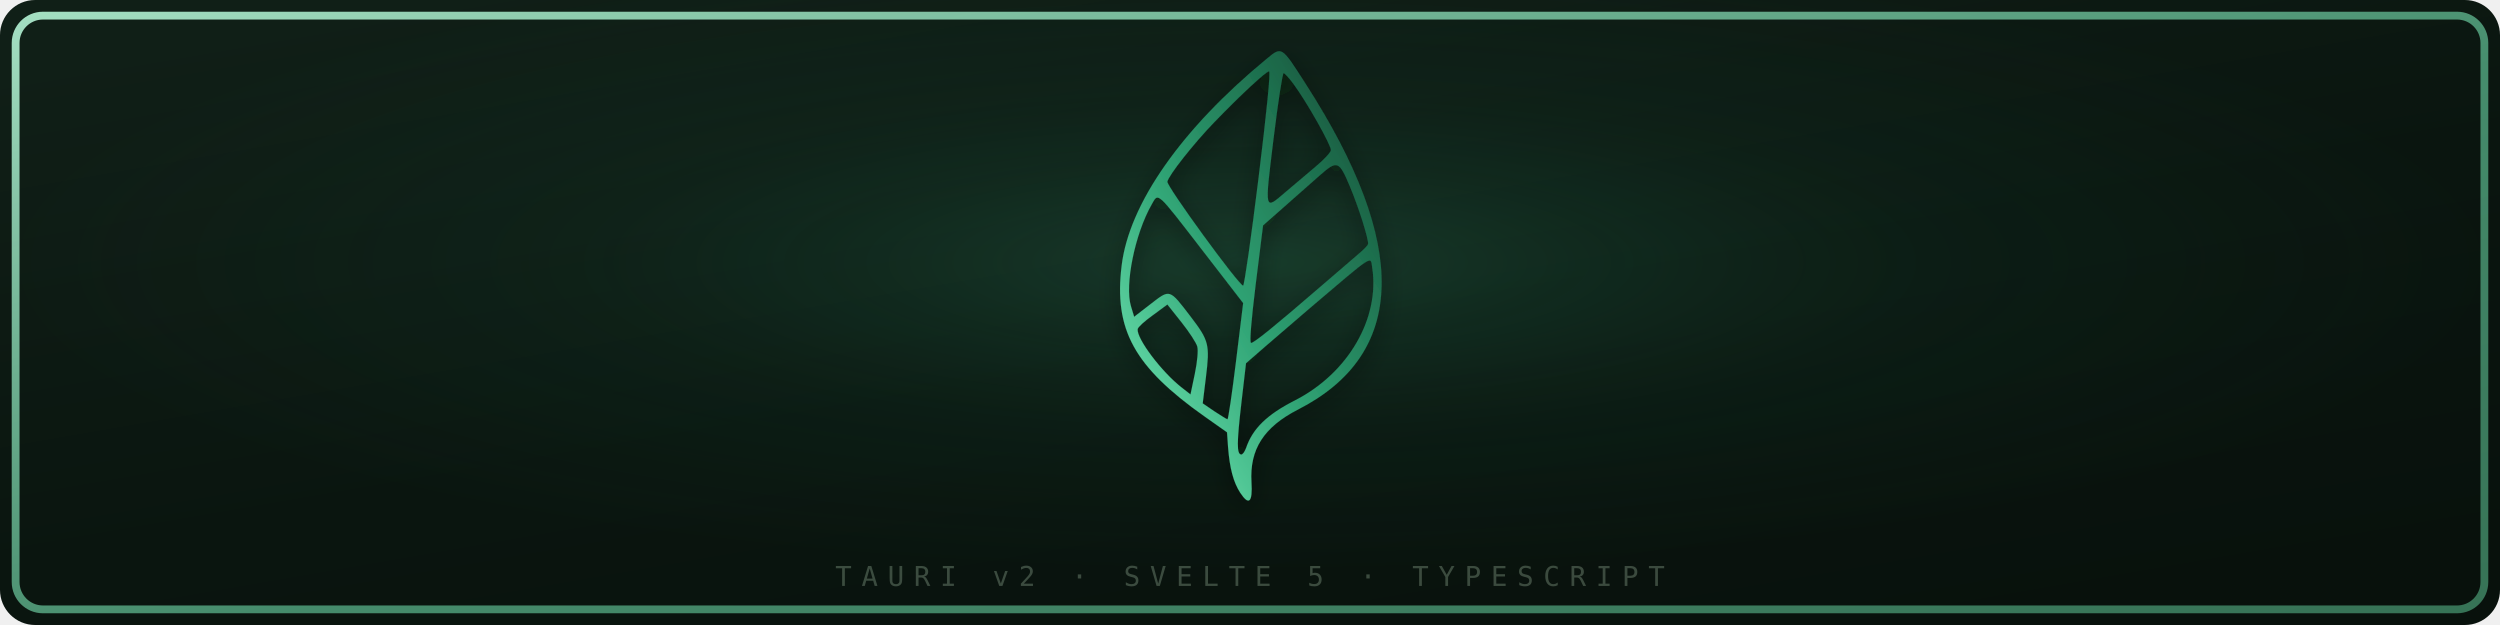
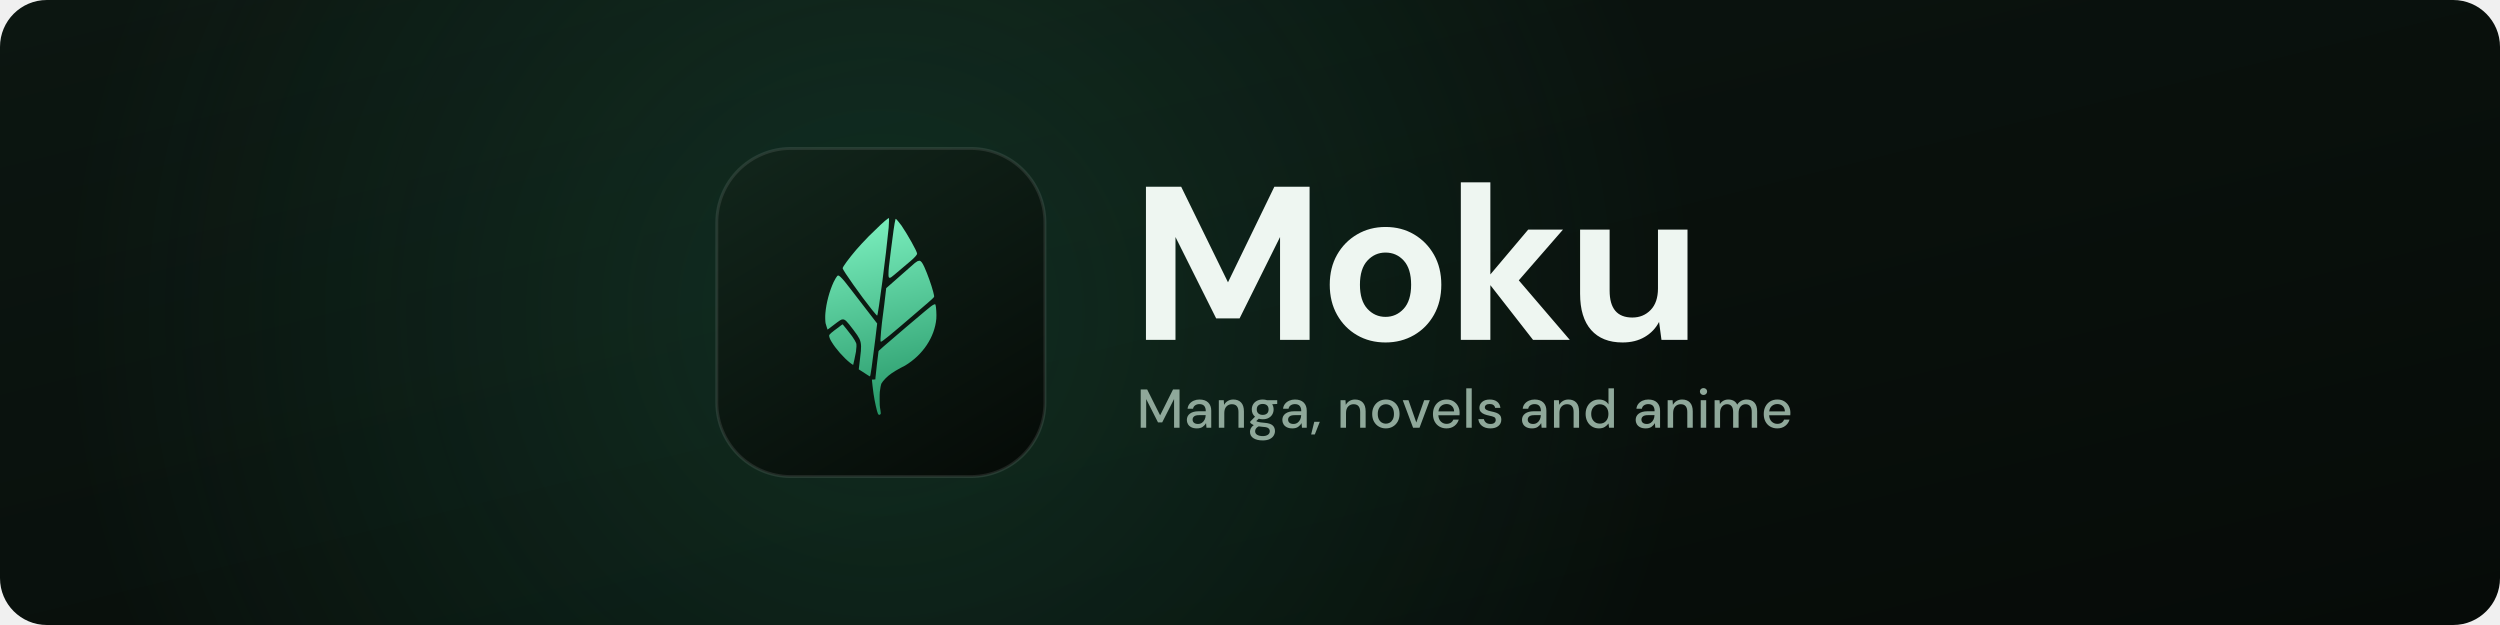
- <svg xmlns="http://www.w3.org/2000/svg" viewBox="0 0 1280 320" width="1280" height="320">
+ <svg xmlns="http://www.w3.org/2000/svg" width="1280" height="320">
  <defs>
-     <linearGradient id="bgGrad" x1="15%" y1="0%" x2="85%" y2="100%">
-       <stop offset="0%" stop-color="#101f17" />
-       <stop offset="55%" stop-color="#0a150f" />
-       <stop offset="100%" stop-color="#08110c" />
+     <linearGradient id="bannerBg" x1="0" y1="0" x2="1" y2="1" gradientUnits="userSpaceOnUse" gradientTransform="matrix(1280 0 0 320 0 0)">
+       <stop offset="0" stop-color="#0c1611" />
+       <stop offset="1" stop-color="#060b08" />
    </linearGradient>
-     <radialGradient id="heroGlow" cx="50%" cy="42%" r="50%">
-       <stop offset="0%" stop-color="#3fae7f" stop-opacity="0.24" />
-       <stop offset="55%" stop-color="#1f6b4c" stop-opacity="0.09" />
-       <stop offset="100%" stop-color="#1f6b4c" stop-opacity="0" />
+     <linearGradient id="iconGround" x1="0.2" y1="0" x2="0.8" y2="1" gradientUnits="userSpaceOnUse" gradientTransform="matrix(168 0 0 168 367 76)">
+       <stop offset="0" stop-color="#11241a" />
+       <stop offset="1" stop-color="#060c08" />
+     </linearGradient>
+     <linearGradient id="iconLeaf" x1="887" y1="1591" x2="1158" y2="393" gradientUnits="userSpaceOnUse">
+       <stop offset="0" stop-color="#7cf0bf" />
+       <stop offset="1" stop-color="#249566" />
+     </linearGradient>
+     <radialGradient id="bannerGlow" cx="451" cy="160" r="420" fx="451" fy="160" gradientUnits="userSpaceOnUse">
+       <stop offset="0" stop-color="#2fa374" stop-opacity="0.2" />
+       <stop offset="1" stop-color="#2fa374" stop-opacity="0" />
    </radialGradient>
-     <linearGradient id="leafGloss" x1="15%" y1="5%" x2="85%" y2="100%">
-       <stop offset="0%" stop-color="#6fe6b3" />
-       <stop offset="42%" stop-color="#2fa374" />
-       <stop offset="100%" stop-color="#124a33" />
-     </linearGradient>
-     <radialGradient id="leafHighlight" cx="32%" cy="20%" r="60%">
-       <stop offset="0%" stop-color="#ffffff" stop-opacity="0.6" />
-       <stop offset="40%" stop-color="#ffffff" stop-opacity="0.14" />
-       <stop offset="100%" stop-color="#ffffff" stop-opacity="0" />
-     </radialGradient>
-     <linearGradient id="leafRim" x1="0%" y1="0%" x2="100%" y2="100%">
-       <stop offset="0%" stop-color="#bdffdf" stop-opacity="0.85" />
-       <stop offset="100%" stop-color="#0a3324" stop-opacity="0" />
-     </linearGradient>
-     <linearGradient id="cardOutline" x1="0%" y1="0%" x2="100%" y2="100%">
-       <stop offset="0%" stop-color="#bdffdf" stop-opacity="0.85" />
-       <stop offset="55%" stop-color="#5fbf94" stop-opacity="0.7" />
-       <stop offset="100%" stop-color="#4fa77e" stop-opacity="0.65" />
-     </linearGradient>
-     <clipPath id="roundedBounds">
-       <rect width="1280" height="320" rx="18" ry="18" />
+     <clipPath id="bannerShape">
+       <path fill="#000000" stroke="none" d="M 24 0 L 1256 0 C 1269.255 0 1280 10.745 1280 24 L 1280 296 C 1280 309.255 1269.255 320 1256 320 L 24 320 C 10.745 320 0 309.255 0 296 L 0 24 C -0 10.745 10.745 0 24 0 Z" />
    </clipPath>
-     <clipPath id="leafClipBanner">
-       <g transform="translate(640,148) rotate(7) scale(0.065,-0.065) translate(-5000,-4800)">
-         <path d="M4908 6615 c-597 -629 -935 -1264 -934 -1755 0 -508 195 -778 790         -1098 l194 -104 22 -114 c33 -164 76 -271 140 -347 80 -94 106 -62 77 94 -47         255 43 443 294 613 797 539 714 1392 -250 2551 -230 278 -224 275 -333 160z         m52 -945 c0 -472 -8 -850 -17 -850 -36 0 -693 703 -692 740 2 48 167 321 309         509 175 233 359 451 380 451 13 0 20 -304 20 -850z m183 775 c120 -126 357         -447 356 -482 0 -18 -47 -83 -105 -144 -57 -61 -151 -163 -208 -225 -151 -166         -146 -180 -146 406 0 286 7 520 16 520 9 0 48 -34 87 -75z m541 -750 c86 -150         196 -391 196 -430 0 -8 -25 -42 -55 -75 -31 -33 -149 -163 -264 -290 -339         -374 -480 -520 -501 -520 -13 0 -20 167 -20 465 l1 465 151 170 c83 94 193         217 244 275 122 138 137 135 248 -60z m-1098 -633 l374 -378 0 -462 c0 -254         -5 -462 -11 -462 -6 0 -55 23 -110 50 l-99 51 0 208 c0 259 -11 288 -176 457         -196 200 -188 199 -326 62 l-117 -116 -35 79 c-71 161 -39 569 64 816 42 100         20 116 436 -305z m1349 23 c109 -390 -87 -848 -475 -1111 -207 -139 -305 -262         -338 -420 -7 -31 -21 -56 -32 -56 -36 -1 -46 86 -48 405 l-2 313 123 137 c68         75 214 236 325 357 454 493 421 466 447 375z m-1292 -785 c12 -29 15 -118 7         -215 l-14 -166 -73 44 c-174 104 -403 341 -403 416 0 15 47 70 105 123 l104         98 127 -125 c70 -69 136 -147 147 -175z" />
-       </g>
-     </clipPath>
-     <filter id="leafShadowBanner" x="-60%" y="-60%" width="220%" height="220%">
-       <feDropShadow dx="0" dy="4" stdDeviation="6" flood-color="#02120b" flood-opacity="0.4" />
-     </filter>
  </defs>
-   <g clip-path="url(#roundedBounds)">
-     <rect width="1280" height="320" fill="url(#bgGrad)" />
-     <rect width="1280" height="320" fill="url(#heroGlow)" />
-     <g filter="url(#leafShadowBanner)">
-       <g transform="translate(640,148) rotate(7) scale(0.065,-0.065) translate(-5000,-4800)" fill="url(#leafGloss)" stroke="none">
-         <path d="M4908 6615 c-597 -629 -935 -1264 -934 -1755 0 -508 195 -778 790         -1098 l194 -104 22 -114 c33 -164 76 -271 140 -347 80 -94 106 -62 77 94 -47         255 43 443 294 613 797 539 714 1392 -250 2551 -230 278 -224 275 -333 160z         m52 -945 c0 -472 -8 -850 -17 -850 -36 0 -693 703 -692 740 2 48 167 321 309         509 175 233 359 451 380 451 13 0 20 -304 20 -850z m183 775 c120 -126 357         -447 356 -482 0 -18 -47 -83 -105 -144 -57 -61 -151 -163 -208 -225 -151 -166         -146 -180 -146 406 0 286 7 520 16 520 9 0 48 -34 87 -75z m541 -750 c86 -150         196 -391 196 -430 0 -8 -25 -42 -55 -75 -31 -33 -149 -163 -264 -290 -339         -374 -480 -520 -501 -520 -13 0 -20 167 -20 465 l1 465 151 170 c83 94 193         217 244 275 122 138 137 135 248 -60z m-1098 -633 l374 -378 0 -462 c0 -254         -5 -462 -11 -462 -6 0 -55 23 -110 50 l-99 51 0 208 c0 259 -11 288 -176 457         -196 200 -188 199 -326 62 l-117 -116 -35 79 c-71 161 -39 569 64 816 42 100         20 116 436 -305z m1349 23 c109 -390 -87 -848 -475 -1111 -207 -139 -305 -262         -338 -420 -7 -31 -21 -56 -32 -56 -36 -1 -46 86 -48 405 l-2 313 123 137 c68         75 214 236 325 357 454 493 421 466 447 375z m-1292 -785 c12 -29 15 -118 7         -215 l-14 -166 -73 44 c-174 104 -403 341 -403 416 0 15 47 70 105 123 l104         98 127 -125 c70 -69 136 -147 147 -175z" />
-       </g>
-     </g>
-     <g clip-path="url(#leafClipBanner)">
-       <g transform="translate(640,148) rotate(7) scale(0.065,-0.065) translate(-5000,-4800)" fill="none" stroke="url(#leafRim)" stroke-width="66">
-         <path d="M4908 6615 c-597 -629 -935 -1264 -934 -1755 0 -508 195 -778 790         -1098 l194 -104 22 -114 c33 -164 76 -271 140 -347 80 -94 106 -62 77 94 -47         255 43 443 294 613 797 539 714 1392 -250 2551 -230 278 -224 275 -333 160z" />
-       </g>
-     </g>
-     <rect width="1280" height="320" fill="url(#leafHighlight)" clip-path="url(#leafClipBanner)" />
-     <text x="640" y="300" text-anchor="middle" font-family="'SF Mono', 'JetBrains Mono', 'Fira Code', monospace" font-size="14" letter-spacing="5" fill="#a8c4a8" opacity="0.32">TAURI v2  ·  SVELTE 5  ·  TYPESCRIPT</text>
+   <g clip-path="url(#bannerShape)">
+     <path fill="url(#bannerBg)" stroke="none" d="M 0 0 L 1280 0 L 1280 320 L 0 320 Z" />
+     <path fill="url(#bannerGlow)" stroke="none" d="M 0 0 L 1280 0 L 1280 320 L 0 320 Z" />
  </g>
-   <rect x="8" y="8" width="1264" height="304" rx="14" ry="14" fill="none" stroke="url(#cardOutline)" stroke-width="4" />
+   <path fill="url(#iconGround)" stroke="none" d="M 405 76 L 497 76 C 517.987 76 535 93.013 535 114 L 535 206 C 535 226.987 517.987 244 497 244 L 405 244 C 384.013 244 367 226.987 367 206 L 367 114 C 367 93.013 384.013 76 405 76 Z" />
+   <path fill="none" stroke="#ffffff" stroke-opacity="0.1" stroke-width="1.5" d="M 405 76 L 497 76 C 517.987 76 535 93.013 535 114 L 535 206 C 535 226.987 517.987 244 497 244 L 405 244 C 384.013 244 367 226.987 367 206 L 367 114 C 367 93.013 384.013 76 405 76 Z" />
+   <g transform="matrix(0.08414 0 0 -0.08414 364.967 245.4827)">
+     <path fill="url(#iconLeaf)" stroke="none" d="M 1066 1588 C 1049 1577 1001 1532 948 1479 C 911 1441 897 1425 872 1397 C 828 1345 790 1294 790 1285 C 790 1274 903 1114 969 1032 C 984 1014 998 997 1000 997 C 1006 997 1055 1373 1070 1532 C 1072 1561 1073 1590 1071 1591 C 1071 1591 1069 1590 1066 1588 Z M 1111 1581 C 1106 1566 1095 1486 1083 1389 C 1071 1297 1069 1273 1069 1253 C 1068 1220 1074 1219 1105 1246 C 1116 1255 1178 1307 1202 1328 C 1227 1349 1243 1367 1243 1374 C 1243 1388 1183 1494 1148 1545 C 1133 1565 1116 1586 1113 1586 C 1113 1586 1111 1584 1111 1581 Z M 1245 1328 C 1242 1326 1234 1321 1229 1317 C 1224 1313 1183 1277 1138 1237 L 1055 1164 L 1043 1062 C 1029 955 1027 938 1024 904 C 1020 861 1019 840 1022 838 C 1027 835 1083 881 1234 1011 C 1266 1038 1301 1068 1312 1078 C 1332 1096 1344 1106 1346 1111 C 1348 1114 1346 1121 1341 1142 C 1330 1184 1306 1251 1287 1293 C 1274 1321 1266 1331 1256 1331 C 1254 1331 1249 1329 1245 1328 Z M 757 1238 C 753 1234 744 1219 735 1201 C 710 1147 690 1074 685 1012 C 683 995 684 962 686 951 C 688 944 697 913 698 912 C 698 911 712 922 729 935 C 776 971 781 974 791 974 C 805 974 814 965 855 911 C 876 883 885 870 892 856 C 899 840 901 831 902 811 C 902 792 902 782 894 720 C 891 693 888 671 888 670 C 888 670 900 663 913 654 C 943 634 955 627 956 627 C 960 629 969 696 989 857 L 1000 949 L 929 1041 C 838 1159 816 1188 802 1205 C 781 1230 769 1241 763 1241 C 761 1241 759 1240 757 1238 Z M 1347 1065 C 1339 1063 1323 1051 1290 1023 C 1243 984 1115 875 1041 811 C 1009 783 1008 782 1008 778 C 1006 769 991 635 990 622 L 989 609 L 978 608 C 971 608 968 608 968 607 C 968 600 975 542 978 521 C 984 478 999 411 1005 399 C 1008 393 1015 391 1019 396 C 1023 400 1023 402 1020 421 C 1015 448 1015 457 1015 489 C 1015 511 1015 522 1016 533 C 1019 556 1023 578 1025 582 C 1029 590 1040 604 1051 615 C 1074 638 1097 654 1143 679 C 1152 683 1164 690 1170 693 C 1278 758 1350 866 1360 978 C 1362 1002 1359 1052 1355 1063 C 1354 1066 1351 1067 1347 1065 Z M 764 925 C 725 897 709 883 708 877 C 707 870 712 854 723 837 C 749 794 795 742 836 709 C 846 702 854 696 854 697 C 855 698 868 759 871 777 C 872 786 873 799 874 809 C 874 823 874 825 872 830 C 869 838 860 854 847 872 C 833 891 791 944 790 944 C 789 944 777 936 764 925 Z" />
+   </g>
+   <g>
+     <path fill="#eef6f1" stroke="none" d="M 586.728 174 L 586.728 95.6 L 604.76 95.6 L 628.728 144.544 L 652.472 95.6 L 670.504 95.6 L 670.504 174 L 655.384 174 L 655.384 121.36 L 634.664 163.024 L 622.68 163.024 L 601.848 121.36 L 601.848 174 L 586.728 174 Z M 709.392 175.344 Q 701.216 175.344 694.776 171.592 Q 688.336 167.84 684.584 161.176 Q 680.832 154.512 680.832 145.776 Q 680.832 137.04 684.584 130.432 Q 688.336 123.824 694.832 120.016 Q 701.328 116.208 709.392 116.208 Q 717.568 116.208 724.008 120.016 Q 730.448 123.824 734.2 130.432 Q 737.952 137.04 737.952 145.776 Q 737.952 154.512 734.2 161.176 Q 730.448 167.84 723.952 171.592 Q 717.456 175.344 709.392 175.344 Z M 709.392 162.24 Q 714.88 162.24 718.688 158.096 Q 722.496 153.952 722.496 145.776 Q 722.496 137.6 718.744 133.456 Q 714.992 129.312 709.392 129.312 Q 703.904 129.312 700.096 133.456 Q 696.288 137.6 696.288 145.776 Q 696.288 153.952 700.096 158.096 Q 703.904 162.24 709.392 162.24 Z M 747.944 174 L 747.944 93.36 L 763.064 93.36 L 763.064 140.512 L 782.44 117.552 L 800.248 117.552 L 777.624 143.536 L 803.72 174 L 784.904 174 L 763.064 146 L 763.064 174 L 747.944 174 Z M 830.736 175.344 Q 820.32 175.344 814.664 168.96 Q 809.008 162.576 809.008 150.368 L 809.008 117.552 L 824.128 117.552 L 824.128 148.8 Q 824.128 162.576 835.776 162.576 Q 841.376 162.576 845.128 158.712 Q 848.88 154.848 848.88 147.68 L 848.88 117.552 L 864 117.552 L 864 174 L 850.672 174 L 849.44 164.816 Q 846.976 169.632 842.16 172.488 Q 837.344 175.344 830.736 175.344 Z" />
+   </g>
+   <g>
+     <path fill="#8fa89a" stroke="none" d="M 584.044 219 L 584.044 199.4 L 587.348 199.4 L 593.984 212.644 L 600.592 199.4 L 603.924 199.4 L 603.924 219 L 601.124 219 L 601.124 204.3 L 595.048 216.256 L 592.892 216.256 L 586.844 204.328 L 586.844 219 L 584.044 219 Z M 612.82 219.336 Q 611.056 219.336 609.922 218.734 Q 608.788 218.132 608.228 217.152 Q 607.668 216.172 607.668 215.024 Q 607.668 212.952 609.264 211.762 Q 610.86 210.572 613.716 210.572 L 617.356 210.572 Q 617.356 206.904 614.108 206.904 Q 612.876 206.904 611.966 207.506 Q 611.056 208.108 610.832 209.284 L 608.032 209.284 Q 608.2 207.8 609.054 206.75 Q 609.908 205.7 611.238 205.126 Q 612.568 204.552 614.108 204.552 Q 617.048 204.552 618.602 206.092 Q 620.156 207.632 620.156 210.264 L 620.156 219 L 617.72 219 L 617.496 216.62 Q 616.88 217.768 615.76 218.552 Q 614.64 219.336 612.82 219.336 Z M 613.352 217.068 Q 614.556 217.068 615.438 216.438 Q 616.32 215.808 616.796 214.8 Q 617.272 213.792 617.3 212.644 L 617.3 212.56 L 613.968 212.56 Q 612.148 212.56 611.378 213.204 Q 610.608 213.848 610.608 214.828 Q 610.608 215.864 611.336 216.466 Q 612.064 217.068 613.352 217.068 Z M 624.04 219 L 624.04 204.888 L 626.56 204.888 L 626.728 207.296 Q 627.4 206.036 628.632 205.294 Q 629.864 204.552 631.46 204.552 Q 633.98 204.552 635.436 206.078 Q 636.892 207.604 636.892 210.656 L 636.892 219 L 634.092 219 L 634.092 210.936 Q 634.092 206.96 630.704 206.96 Q 629.052 206.96 627.946 208.122 Q 626.84 209.284 626.84 211.468 L 626.84 219 L 624.04 219 Z M 646.516 214.66 Q 645.424 214.66 644.472 214.38 L 643.184 215.612 Q 643.492 215.808 643.954 215.962 Q 644.416 216.116 645.242 216.242 Q 646.068 216.368 647.496 216.48 Q 650.352 216.704 651.57 217.782 Q 652.788 218.86 652.788 220.708 Q 652.788 221.912 652.13 223.018 Q 651.472 224.124 650.086 224.81 Q 648.7 225.496 646.516 225.496 Q 643.576 225.496 641.784 224.376 Q 639.992 223.256 639.992 221.044 Q 639.992 220.176 640.426 219.294 Q 640.86 218.412 641.924 217.656 Q 641.308 217.404 640.888 217.096 Q 640.468 216.788 640.132 216.48 L 640.132 215.836 L 642.568 213.344 Q 640.916 211.944 640.916 209.62 Q 640.916 208.22 641.574 207.072 Q 642.232 205.924 643.492 205.238 Q 644.752 204.552 646.516 204.552 Q 647.692 204.552 648.7 204.888 L 653.936 204.888 L 653.936 206.82 L 651.36 206.96 Q 652.088 208.136 652.088 209.62 Q 652.088 211.02 651.43 212.168 Q 650.772 213.316 649.526 213.988 Q 648.28 214.66 646.516 214.66 Z M 646.516 212.42 Q 647.888 212.42 648.7 211.706 Q 649.512 210.992 649.512 209.62 Q 649.512 208.248 648.7 207.534 Q 647.888 206.82 646.516 206.82 Q 645.144 206.82 644.304 207.534 Q 643.464 208.248 643.464 209.62 Q 643.464 210.992 644.304 211.706 Q 645.144 212.42 646.516 212.42 Z M 642.624 220.764 Q 642.624 222.024 643.73 222.654 Q 644.836 223.284 646.516 223.284 Q 648.14 223.284 649.134 222.612 Q 650.128 221.94 650.128 220.792 Q 650.128 219.896 649.456 219.294 Q 648.784 218.692 646.88 218.58 Q 645.508 218.496 644.416 218.3 Q 643.38 218.86 643.002 219.504 Q 642.624 220.148 642.624 220.764 Z M 661.712 219.336 Q 659.948 219.336 658.814 218.734 Q 657.68 218.132 657.12 217.152 Q 656.56 216.172 656.56 215.024 Q 656.56 212.952 658.156 211.762 Q 659.752 210.572 662.608 210.572 L 666.248 210.572 Q 666.248 206.904 663 206.904 Q 661.768 206.904 660.858 207.506 Q 659.948 208.108 659.724 209.284 L 656.924 209.284 Q 657.092 207.8 657.946 206.75 Q 658.8 205.7 660.13 205.126 Q 661.46 204.552 663 204.552 Q 665.94 204.552 667.494 206.092 Q 669.048 207.632 669.048 210.264 L 669.048 219 L 666.612 219 L 666.388 216.62 Q 665.772 217.768 664.652 218.552 Q 663.532 219.336 661.712 219.336 Z M 662.244 217.068 Q 663.448 217.068 664.33 216.438 Q 665.212 215.808 665.688 214.8 Q 666.164 213.792 666.192 212.644 L 666.192 212.56 L 662.86 212.56 Q 661.04 212.56 660.27 213.204 Q 659.5 213.848 659.5 214.828 Q 659.5 215.864 660.228 216.466 Q 660.956 217.068 662.244 217.068 Z M 671.308 222.444 L 672.904 215.976 L 675.732 215.976 L 673.184 222.444 L 671.308 222.444 Z M 686.356 219 L 686.356 204.888 L 688.876 204.888 L 689.044 207.296 Q 689.716 206.036 690.948 205.294 Q 692.18 204.552 693.776 204.552 Q 696.296 204.552 697.752 206.078 Q 699.208 207.604 699.208 210.656 L 699.208 219 L 696.408 219 L 696.408 210.936 Q 696.408 206.96 693.02 206.96 Q 691.368 206.96 690.262 208.122 Q 689.156 209.284 689.156 211.468 L 689.156 219 L 686.356 219 Z M 709.532 219.336 Q 707.544 219.336 705.962 218.412 Q 704.38 217.488 703.47 215.836 Q 702.56 214.184 702.56 211.944 Q 702.56 209.732 703.484 208.066 Q 704.408 206.4 706.004 205.476 Q 707.6 204.552 709.588 204.552 Q 711.604 204.552 713.172 205.476 Q 714.74 206.4 715.65 208.066 Q 716.56 209.732 716.56 211.944 Q 716.56 214.184 715.636 215.836 Q 714.712 217.488 713.13 218.412 Q 711.548 219.336 709.532 219.336 Z M 709.532 216.928 Q 710.68 216.928 711.618 216.368 Q 712.556 215.808 713.13 214.702 Q 713.704 213.596 713.704 211.944 Q 713.704 210.292 713.144 209.186 Q 712.584 208.08 711.646 207.52 Q 710.708 206.96 709.588 206.96 Q 708.468 206.96 707.516 207.52 Q 706.564 208.08 705.99 209.186 Q 705.416 210.292 705.416 211.944 Q 705.416 213.596 705.99 214.702 Q 706.564 215.808 707.502 216.368 Q 708.44 216.928 709.532 216.928 Z M 723.496 219 L 718.204 204.888 L 721.144 204.888 L 725.148 216.312 L 729.18 204.888 L 732.064 204.888 L 726.8 219 L 723.496 219 Z M 740.596 219.336 Q 738.58 219.336 737.012 218.426 Q 735.444 217.516 734.562 215.864 Q 733.68 214.212 733.68 212 Q 733.68 209.76 734.562 208.094 Q 735.444 206.428 737.012 205.49 Q 738.58 204.552 740.652 204.552 Q 742.724 204.552 744.208 205.476 Q 745.692 206.4 746.504 207.926 Q 747.316 209.452 747.316 211.3 Q 747.316 211.58 747.302 211.902 Q 747.288 212.224 747.26 212.616 L 736.424 212.616 Q 736.564 214.772 737.782 215.892 Q 739 217.012 740.596 217.012 Q 741.94 217.012 742.822 216.424 Q 743.704 215.836 744.096 214.828 L 746.896 214.828 Q 746.336 216.76 744.698 218.048 Q 743.06 219.336 740.596 219.336 Z M 740.624 206.876 Q 739.056 206.876 737.88 207.828 Q 736.704 208.78 736.48 210.628 L 744.516 210.628 Q 744.432 208.864 743.34 207.87 Q 742.248 206.876 740.624 206.876 Z M 750.724 219 L 750.724 198.84 L 753.524 198.84 L 753.524 219 L 750.724 219 Z M 763.12 219.336 Q 760.404 219.336 758.78 218.048 Q 757.156 216.76 756.904 214.604 L 759.76 214.604 Q 759.956 215.612 760.796 216.34 Q 761.636 217.068 763.12 217.068 Q 764.492 217.068 765.15 216.48 Q 765.808 215.892 765.808 215.08 Q 765.808 213.932 764.954 213.526 Q 764.1 213.12 762.532 212.812 Q 761.244 212.56 760.082 212.126 Q 758.92 211.692 758.192 210.894 Q 757.464 210.096 757.464 208.78 Q 757.464 206.96 758.878 205.756 Q 760.292 204.552 762.756 204.552 Q 765.108 204.552 766.536 205.672 Q 767.964 206.792 768.216 208.836 L 765.5 208.836 Q 765.36 207.912 764.646 207.38 Q 763.932 206.848 762.728 206.848 Q 761.524 206.848 760.88 207.324 Q 760.236 207.8 760.236 208.584 Q 760.236 209.368 761.062 209.844 Q 761.888 210.32 763.428 210.628 Q 764.912 210.908 766.088 211.328 Q 767.264 211.748 767.964 212.56 Q 768.664 213.372 768.664 214.884 Q 768.664 216.872 767.166 218.104 Q 765.668 219.336 763.12 219.336 Z M 784.412 219.336 Q 782.648 219.336 781.514 218.734 Q 780.38 218.132 779.82 217.152 Q 779.26 216.172 779.26 215.024 Q 779.26 212.952 780.856 211.762 Q 782.452 210.572 785.308 210.572 L 788.948 210.572 Q 788.948 206.904 785.7 206.904 Q 784.468 206.904 783.558 207.506 Q 782.648 208.108 782.424 209.284 L 779.624 209.284 Q 779.792 207.8 780.646 206.75 Q 781.5 205.7 782.83 205.126 Q 784.16 204.552 785.7 204.552 Q 788.64 204.552 790.194 206.092 Q 791.748 207.632 791.748 210.264 L 791.748 219 L 789.312 219 L 789.088 216.62 Q 788.472 217.768 787.352 218.552 Q 786.232 219.336 784.412 219.336 Z M 784.944 217.068 Q 786.148 217.068 787.03 216.438 Q 787.912 215.808 788.388 214.8 Q 788.864 213.792 788.892 212.644 L 788.892 212.56 L 785.56 212.56 Q 783.74 212.56 782.97 213.204 Q 782.2 213.848 782.2 214.828 Q 782.2 215.864 782.928 216.466 Q 783.656 217.068 784.944 217.068 Z M 795.632 219 L 795.632 204.888 L 798.152 204.888 L 798.32 207.296 Q 798.992 206.036 800.224 205.294 Q 801.456 204.552 803.052 204.552 Q 805.572 204.552 807.028 206.078 Q 808.484 207.604 808.484 210.656 L 808.484 219 L 805.684 219 L 805.684 210.936 Q 805.684 206.96 802.296 206.96 Q 800.644 206.96 799.538 208.122 Q 798.432 209.284 798.432 211.468 L 798.432 219 L 795.632 219 Z M 818.64 219.336 Q 816.624 219.336 815.084 218.37 Q 813.544 217.404 812.69 215.738 Q 811.836 214.072 811.836 211.944 Q 811.836 209.788 812.704 208.136 Q 813.572 206.484 815.112 205.518 Q 816.652 204.552 818.668 204.552 Q 820.32 204.552 821.58 205.21 Q 822.84 205.868 823.54 207.072 L 823.54 198.84 L 826.34 198.84 L 826.34 219 L 823.848 219 L 823.54 216.816 Q 822.896 217.796 821.692 218.566 Q 820.488 219.336 818.64 219.336 Z M 819.088 216.9 Q 821.076 216.9 822.294 215.542 Q 823.512 214.184 823.512 211.944 Q 823.512 209.732 822.294 208.36 Q 821.076 206.988 819.088 206.988 Q 817.184 206.988 815.938 208.36 Q 814.692 209.732 814.692 211.944 Q 814.692 214.184 815.938 215.542 Q 817.184 216.9 819.088 216.9 Z M 842.62 219.336 Q 840.856 219.336 839.722 218.734 Q 838.588 218.132 838.028 217.152 Q 837.468 216.172 837.468 215.024 Q 837.468 212.952 839.064 211.762 Q 840.66 210.572 843.516 210.572 L 847.156 210.572 Q 847.156 206.904 843.908 206.904 Q 842.676 206.904 841.766 207.506 Q 840.856 208.108 840.632 209.284 L 837.832 209.284 Q 838 207.8 838.854 206.75 Q 839.708 205.7 841.038 205.126 Q 842.368 204.552 843.908 204.552 Q 846.848 204.552 848.402 206.092 Q 849.956 207.632 849.956 210.264 L 849.956 219 L 847.52 219 L 847.296 216.62 Q 846.68 217.768 845.56 218.552 Q 844.44 219.336 842.62 219.336 Z M 843.152 217.068 Q 844.356 217.068 845.238 216.438 Q 846.12 215.808 846.596 214.8 Q 847.072 213.792 847.1 212.644 L 847.1 212.56 L 843.768 212.56 Q 841.948 212.56 841.178 213.204 Q 840.408 213.848 840.408 214.828 Q 840.408 215.864 841.136 216.466 Q 841.864 217.068 843.152 217.068 Z M 853.84 219 L 853.84 204.888 L 856.36 204.888 L 856.528 207.296 Q 857.2 206.036 858.432 205.294 Q 859.664 204.552 861.26 204.552 Q 863.78 204.552 865.236 206.078 Q 866.692 207.604 866.692 210.656 L 866.692 219 L 863.892 219 L 863.892 210.936 Q 863.892 206.96 860.504 206.96 Q 858.852 206.96 857.746 208.122 Q 856.64 209.284 856.64 211.468 L 856.64 219 L 853.84 219 Z M 872.2 202.228 Q 871.388 202.228 870.87 201.71 Q 870.352 201.192 870.352 200.436 Q 870.352 199.68 870.87 199.19 Q 871.388 198.7 872.2 198.7 Q 872.984 198.7 873.516 199.19 Q 874.048 199.68 874.048 200.436 Q 874.048 201.192 873.516 201.71 Q 872.984 202.228 872.2 202.228 Z M 870.772 219 L 870.772 204.888 L 873.572 204.888 L 873.572 219 L 870.772 219 Z M 877.876 219 L 877.876 204.888 L 880.396 204.888 L 880.592 206.876 Q 881.264 205.784 882.384 205.168 Q 883.504 204.552 884.904 204.552 Q 886.5 204.552 887.662 205.21 Q 888.824 205.868 889.468 207.184 Q 890.196 205.952 891.47 205.252 Q 892.744 204.552 894.2 204.552 Q 896.776 204.552 898.218 206.078 Q 899.66 207.604 899.66 210.656 L 899.66 219 L 896.888 219 L 896.888 210.936 Q 896.888 208.976 896.076 207.968 Q 895.264 206.96 893.752 206.96 Q 892.212 206.96 891.19 208.136 Q 890.168 209.312 890.168 211.496 L 890.168 219 L 887.368 219 L 887.368 210.936 Q 887.368 208.976 886.57 207.968 Q 885.772 206.96 884.232 206.96 Q 882.72 206.96 881.698 208.136 Q 880.676 209.312 880.676 211.496 L 880.676 219 L 877.876 219 Z M 909.956 219.336 Q 907.94 219.336 906.372 218.426 Q 904.804 217.516 903.922 215.864 Q 903.04 214.212 903.04 212 Q 903.04 209.76 903.922 208.094 Q 904.804 206.428 906.372 205.49 Q 907.94 204.552 910.012 204.552 Q 912.084 204.552 913.568 205.476 Q 915.052 206.4 915.864 207.926 Q 916.676 209.452 916.676 211.3 Q 916.676 211.58 916.662 211.902 Q 916.648 212.224 916.62 212.616 L 905.784 212.616 Q 905.924 214.772 907.142 215.892 Q 908.36 217.012 909.956 217.012 Q 911.3 217.012 912.182 216.424 Q 913.064 215.836 913.456 214.828 L 916.256 214.828 Q 915.696 216.76 914.058 218.048 Q 912.42 219.336 909.956 219.336 Z M 909.984 206.876 Q 908.416 206.876 907.24 207.828 Q 906.064 208.78 905.84 210.628 L 913.876 210.628 Q 913.792 208.864 912.7 207.87 Q 911.608 206.876 909.984 206.876 Z" />
+   </g>
</svg>
